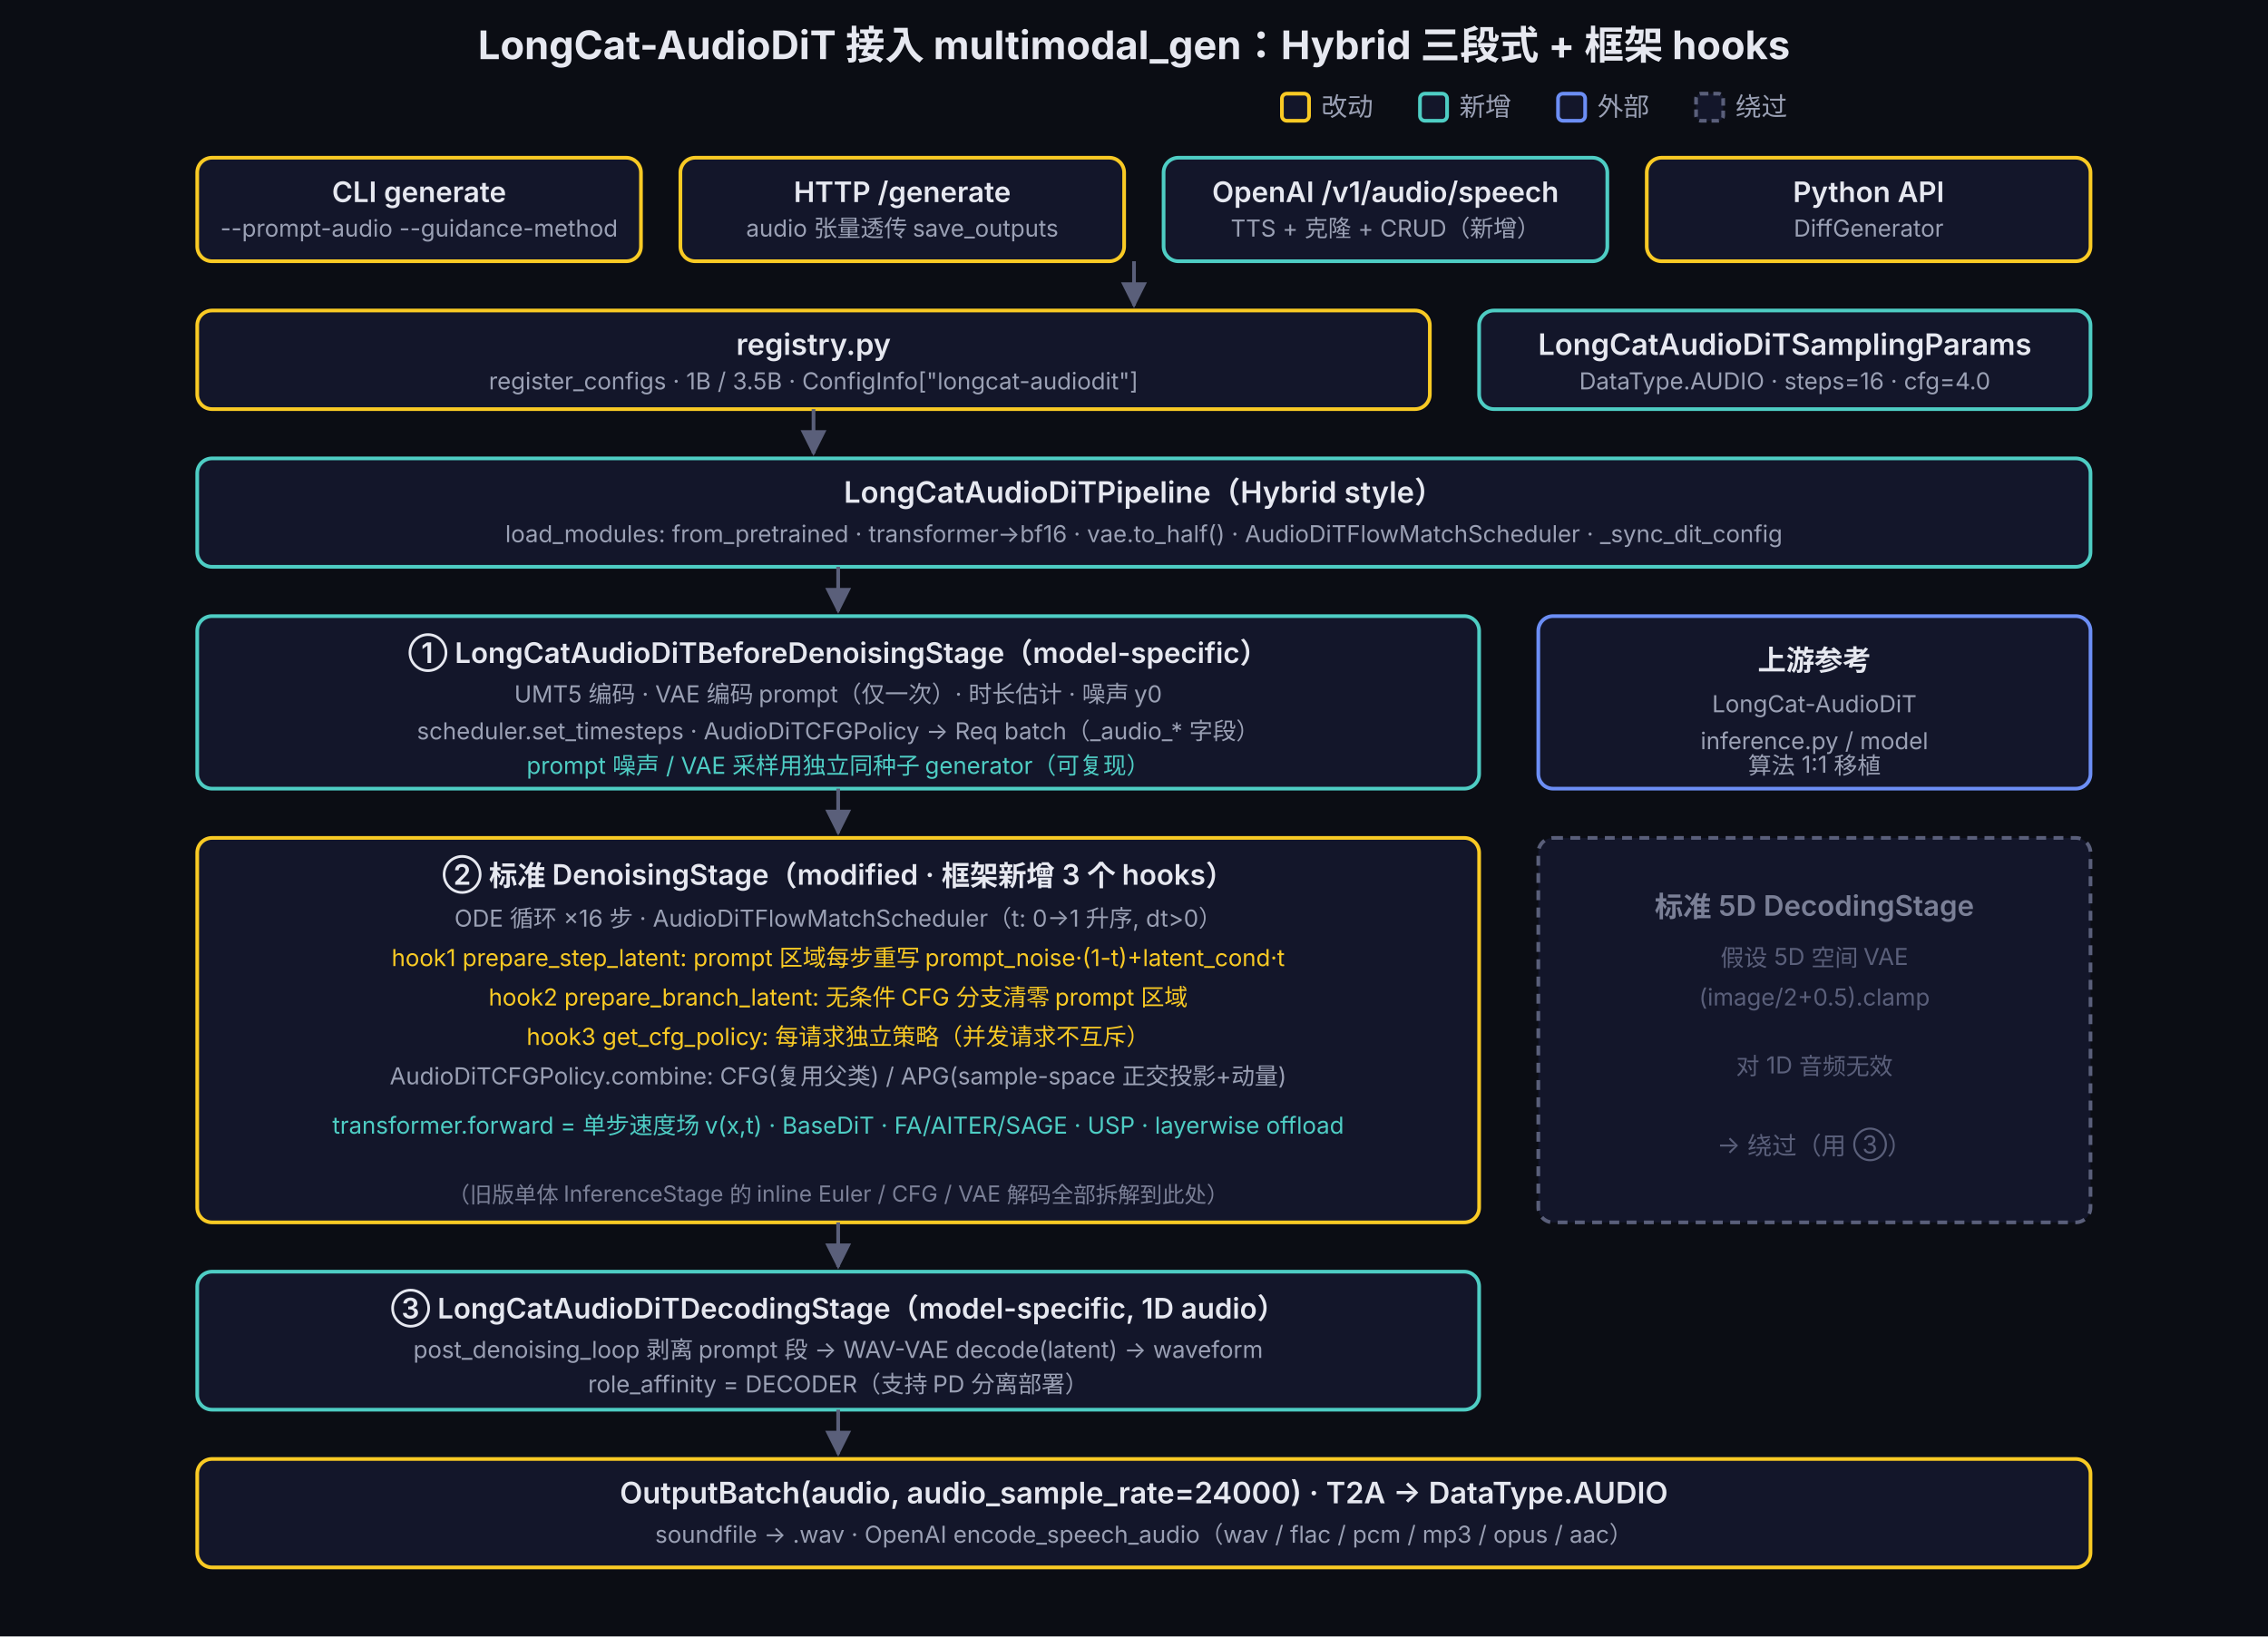
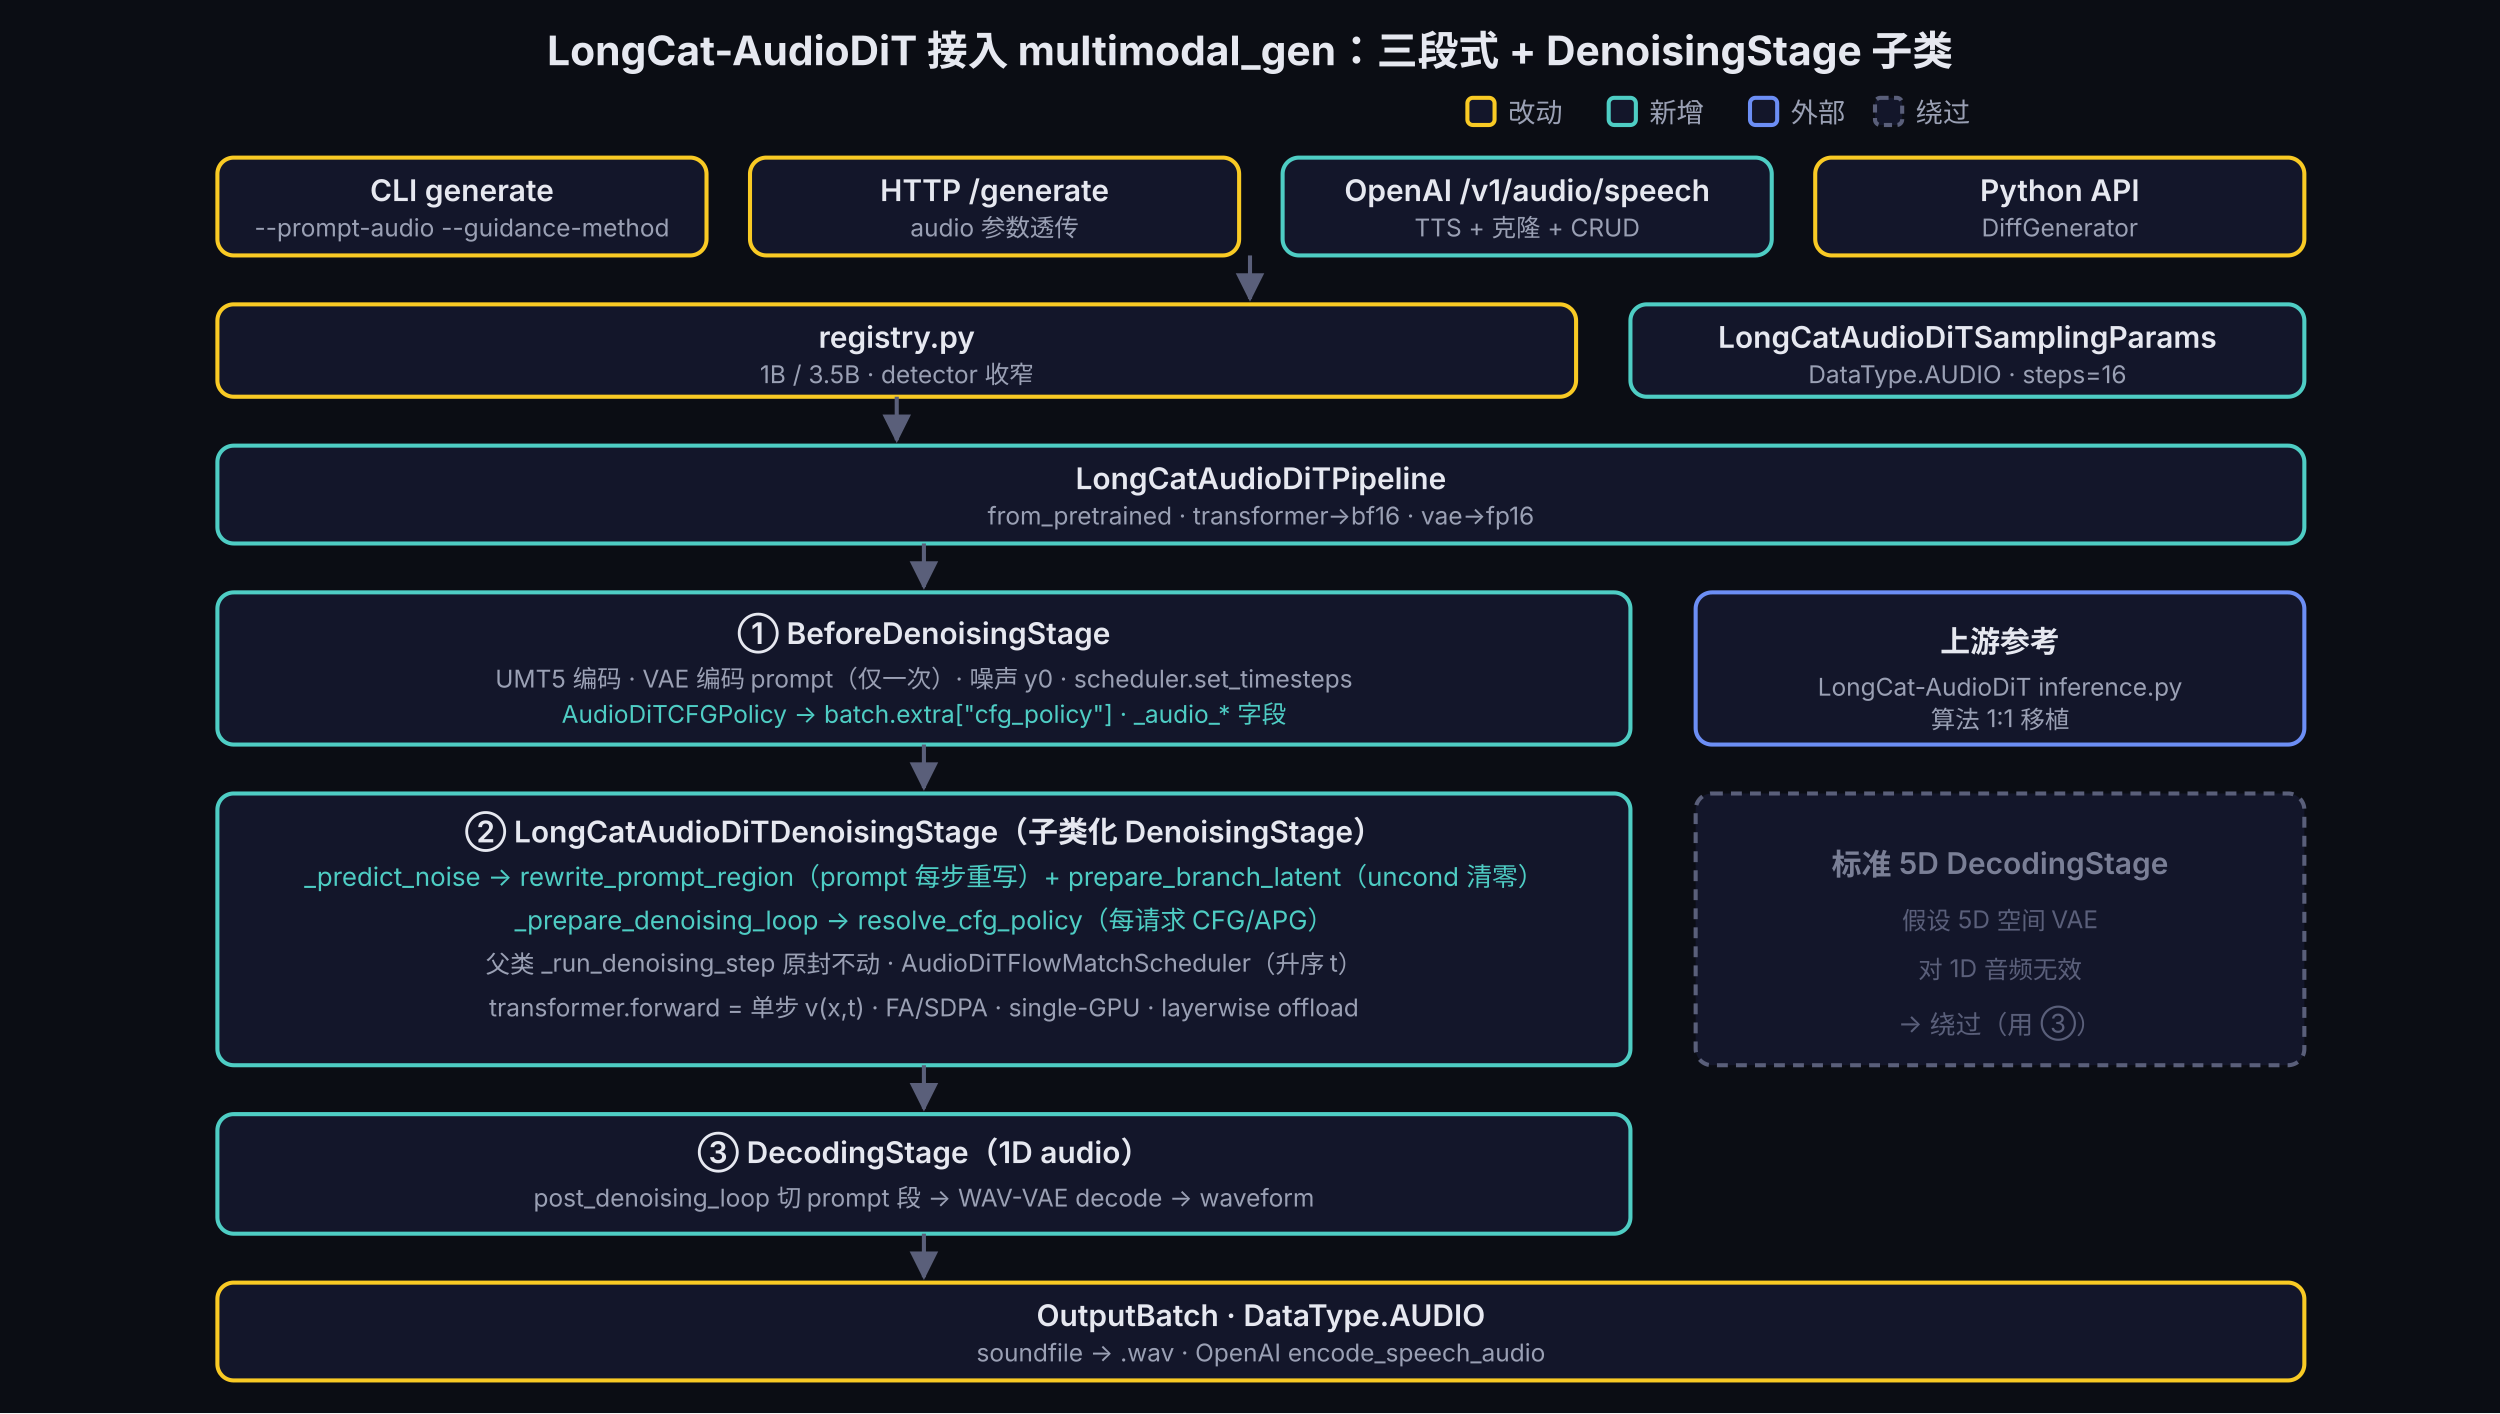
- <svg xmlns="http://www.w3.org/2000/svg" viewBox="0 0 920 664" font-family="system-ui, -apple-system, sans-serif">
+ <svg xmlns="http://www.w3.org/2000/svg" viewBox="0 0 920 520" font-family="system-ui, -apple-system, sans-serif">
  <defs>
    <marker id="arr" viewBox="0 0 10 10" refX="9" refY="5" markerWidth="7" markerHeight="7" orient="auto">
      <path d="M0,0 L10,5 L0,10 z" fill="#5a5f7a" />
    </marker>
  </defs>
-   <rect width="920" height="664" fill="#0b0d14" />
-   <text x="460" y="24" text-anchor="middle" fill="#e6e8f0" font-size="16" font-weight="700">LongCat-AudioDiT 接入 multimodal_gen：Hybrid 三段式 + 框架 hooks</text>
-   <g font-size="10.5" fill="#9aa0b4">
-     <rect x="520" y="38" width="11" height="11" rx="2" fill="#13162a" stroke="#f9ca24" stroke-width="1.5" />
-     <text x="536" y="47">改动</text>
-     <rect x="576" y="38" width="11" height="11" rx="2" fill="#13162a" stroke="#4ecdc4" stroke-width="1.5" />
-     <text x="592" y="47">新增</text>
-     <rect x="632" y="38" width="11" height="11" rx="2" fill="#13162a" stroke="#6c8ef5" stroke-width="1.5" />
-     <text x="648" y="47">外部</text>
-     <rect x="688" y="38" width="11" height="11" rx="2" fill="#13162a" stroke="#5a5f7a" stroke-width="1.5" stroke-dasharray="3,2" />
-     <text x="704" y="47">绕过</text>
+   <rect width="920" height="520" fill="#0b0d14" />
+   <text x="460" y="24" text-anchor="middle" fill="#e6e8f0" font-size="15" font-weight="700">LongCat-AudioDiT 接入 multimodal_gen：三段式 + DenoisingStage 子类</text>
+   <g font-size="10" fill="#9aa0b4">
+     <rect x="540" y="36" width="10" height="10" rx="2" fill="#13162a" stroke="#f9ca24" stroke-width="1.5" />
+     <text x="555" y="45">改动</text>
+     <rect x="592" y="36" width="10" height="10" rx="2" fill="#13162a" stroke="#4ecdc4" stroke-width="1.5" />
+     <text x="607" y="45">新增</text>
+     <rect x="644" y="36" width="10" height="10" rx="2" fill="#13162a" stroke="#6c8ef5" stroke-width="1.5" />
+     <text x="659" y="45">外部</text>
+     <rect x="690" y="36" width="10" height="10" rx="2" fill="#13162a" stroke="#5a5f7a" stroke-width="1.5" stroke-dasharray="3,2" />
+     <text x="705" y="45">绕过</text>
  </g>
  <g>
-     <rect x="80" y="64" width="180" height="42" rx="6" fill="#13162a" stroke="#f9ca24" stroke-width="1.5" />
-     <text x="170" y="82" text-anchor="middle" fill="#e6e8f0" font-size="11.5" font-weight="600">CLI generate</text>
-     <text x="170" y="96" text-anchor="middle" fill="#9aa0b4" font-size="9.5">--prompt-audio --guidance-method</text>
-     <rect x="276" y="64" width="180" height="42" rx="6" fill="#13162a" stroke="#f9ca24" stroke-width="1.5" />
-     <text x="366" y="82" text-anchor="middle" fill="#e6e8f0" font-size="11.5" font-weight="600">HTTP /generate</text>
-     <text x="366" y="96" text-anchor="middle" fill="#9aa0b4" font-size="9.5">audio 张量透传 save_outputs</text>
-     <rect x="472" y="64" width="180" height="42" rx="6" fill="#13162a" stroke="#4ecdc4" stroke-width="1.5" />
-     <text x="562" y="82" text-anchor="middle" fill="#e6e8f0" font-size="11.5" font-weight="600">OpenAI /v1/audio/speech</text>
-     <text x="562" y="96" text-anchor="middle" fill="#9aa0b4" font-size="9.5">TTS + 克隆 + CRUD（新增）</text>
-     <rect x="668" y="64" width="180" height="42" rx="6" fill="#13162a" stroke="#f9ca24" stroke-width="1.5" />
-     <text x="758" y="82" text-anchor="middle" fill="#e6e8f0" font-size="11.5" font-weight="600">Python API</text>
-     <text x="758" y="96" text-anchor="middle" fill="#9aa0b4" font-size="9.5">DiffGenerator</text>
+     <rect x="80" y="58" width="180" height="36" rx="6" fill="#13162a" stroke="#f9ca24" stroke-width="1.5" />
+     <text x="170" y="74" text-anchor="middle" fill="#e6e8f0" font-size="11" font-weight="600">CLI generate</text>
+     <text x="170" y="87" text-anchor="middle" fill="#9aa0b4" font-size="9">--prompt-audio --guidance-method</text>
+     <rect x="276" y="58" width="180" height="36" rx="6" fill="#13162a" stroke="#f9ca24" stroke-width="1.5" />
+     <text x="366" y="74" text-anchor="middle" fill="#e6e8f0" font-size="11" font-weight="600">HTTP /generate</text>
+     <text x="366" y="87" text-anchor="middle" fill="#9aa0b4" font-size="9">audio 参数透传</text>
+     <rect x="472" y="58" width="180" height="36" rx="6" fill="#13162a" stroke="#4ecdc4" stroke-width="1.5" />
+     <text x="562" y="74" text-anchor="middle" fill="#e6e8f0" font-size="11" font-weight="600">OpenAI /v1/audio/speech</text>
+     <text x="562" y="87" text-anchor="middle" fill="#9aa0b4" font-size="9">TTS + 克隆 + CRUD</text>
+     <rect x="668" y="58" width="180" height="36" rx="6" fill="#13162a" stroke="#f9ca24" stroke-width="1.5" />
+     <text x="758" y="74" text-anchor="middle" fill="#e6e8f0" font-size="11" font-weight="600">Python API</text>
+     <text x="758" y="87" text-anchor="middle" fill="#9aa0b4" font-size="9">DiffGenerator</text>
  </g>
-   <line x1="460" y1="106" x2="460" y2="124" stroke="#5a5f7a" stroke-width="1.5" marker-end="url(#arr)" />
-   <rect x="80" y="126" width="500" height="40" rx="6" fill="#13162a" stroke="#f9ca24" stroke-width="1.5" />
-   <text x="330" y="144" text-anchor="middle" fill="#e6e8f0" font-size="12" font-weight="600">registry.py</text>
-   <text x="330" y="158" text-anchor="middle" fill="#9aa0b4" font-size="9.5">register_configs · 1B / 3.5B · ConfigInfo["longcat-audiodit"]</text>
-   <rect x="600" y="126" width="248" height="40" rx="6" fill="#13162a" stroke="#4ecdc4" stroke-width="1.5" />
-   <text x="724" y="144" text-anchor="middle" fill="#e6e8f0" font-size="12" font-weight="600">LongCatAudioDiTSamplingParams</text>
-   <text x="724" y="158" text-anchor="middle" fill="#9aa0b4" font-size="9.5">DataType.AUDIO · steps=16 · cfg=4.0</text>
-   <line x1="330" y1="166" x2="330" y2="184" stroke="#5a5f7a" stroke-width="1.5" marker-end="url(#arr)" />
-   <rect x="80" y="186" width="768" height="44" rx="6" fill="#13162a" stroke="#4ecdc4" stroke-width="1.5" />
-   <text x="464" y="204" text-anchor="middle" fill="#e6e8f0" font-size="12" font-weight="600">LongCatAudioDiTPipeline（Hybrid style）</text>
-   <text x="464" y="220" text-anchor="middle" fill="#9aa0b4" font-size="9.5">load_modules: from_pretrained · transformer→bf16 · vae.to_half() · AudioDiTFlowMatchScheduler · _sync_dit_config</text>
-   <line x1="340" y1="230" x2="340" y2="248" stroke="#5a5f7a" stroke-width="1.5" marker-end="url(#arr)" />
-   <rect x="80" y="250" width="520" height="70" rx="6" fill="#13162a" stroke="#4ecdc4" stroke-width="1.5" />
-   <text x="340" y="269" text-anchor="middle" fill="#e6e8f0" font-size="11.5" font-weight="600">① LongCatAudioDiTBeforeDenoisingStage（model-specific）</text>
-   <text x="340" y="285" text-anchor="middle" fill="#9aa0b4" font-size="9.5">UMT5 编码 · VAE 编码 prompt（仅一次）· 时长估计 · 噪声 y0</text>
-   <text x="340" y="300" text-anchor="middle" fill="#9aa0b4" font-size="9.5">scheduler.set_timesteps · AudioDiTCFGPolicy → Req batch（_audio_* 字段）</text>
-   <text x="340" y="314" text-anchor="middle" fill="#4ecdc4" font-size="9.5">prompt 噪声 / VAE 采样用独立同种子 generator（可复现）</text>
-   <rect x="624" y="250" width="224" height="70" rx="6" fill="#13162a" stroke="#6c8ef5" stroke-width="1.5" />
-   <text x="736" y="272" text-anchor="middle" fill="#e6e8f0" font-size="11.5" font-weight="600">上游参考</text>
-   <text x="736" y="289" text-anchor="middle" fill="#9aa0b4" font-size="9.5">LongCat-AudioDiT</text>
-   <text x="736" y="304" text-anchor="middle" fill="#9aa0b4" font-size="9.5">inference.py / model</text>
-   <text x="736" y="314" text-anchor="middle" fill="#9aa0b4" font-size="9.5">算法 1:1 移植</text>
-   <line x1="340" y1="320" x2="340" y2="338" stroke="#5a5f7a" stroke-width="1.5" marker-end="url(#arr)" />
-   <rect x="80" y="340" width="520" height="156" rx="6" fill="#13162a" stroke="#f9ca24" stroke-width="1.5" />
-   <text x="340" y="359" text-anchor="middle" fill="#e6e8f0" font-size="11.5" font-weight="600">② 标准 DenoisingStage（modified · 框架新增 3 个 hooks）</text>
-   <text x="340" y="376" text-anchor="middle" fill="#9aa0b4" font-size="9.5">ODE 循环 ×16 步 · AudioDiTFlowMatchScheduler（t: 0→1 升序, dt&gt;0）</text>
-   <text x="340" y="392" text-anchor="middle" fill="#f9ca24" font-size="9.5">hook1 prepare_step_latent: prompt 区域每步重写 prompt_noise·(1-t)+latent_cond·t</text>
-   <text x="340" y="408" text-anchor="middle" fill="#f9ca24" font-size="9.5">hook2 prepare_branch_latent: 无条件 CFG 分支清零 prompt 区域</text>
-   <text x="340" y="424" text-anchor="middle" fill="#f9ca24" font-size="9.5">hook3 get_cfg_policy: 每请求独立策略（并发请求不互斥）</text>
-   <text x="340" y="440" text-anchor="middle" fill="#9aa0b4" font-size="9.5">AudioDiTCFGPolicy.combine: CFG(复用父类) / APG(sample-space 正交投影+动量)</text>
-   <text x="340" y="460" text-anchor="middle" fill="#4ecdc4" font-size="9.5">transformer.forward = 单步速度场 v(x,t) · BaseDiT · FA/AITER/SAGE · USP · layerwise offload</text>
-   <text x="340" y="488" text-anchor="middle" fill="#7a7f96" font-size="9">（旧版单体 InferenceStage 的 inline Euler / CFG / VAE 解码全部拆解到此处）</text>
-   <rect x="624" y="340" width="224" height="156" rx="6" fill="#13162a" stroke="#5a5f7a" stroke-width="1.5" stroke-dasharray="4,3" />
-   <text x="736" y="372" text-anchor="middle" fill="#7a7f96" font-size="11.5" font-weight="600">标准 5D DecodingStage</text>
-   <text x="736" y="392" text-anchor="middle" fill="#5a5f7a" font-size="9.5">假设 5D 空间 VAE</text>
-   <text x="736" y="408" text-anchor="middle" fill="#5a5f7a" font-size="9.5">(image/2+0.5).clamp</text>
-   <text x="736" y="436" text-anchor="middle" fill="#5a5f7a" font-size="9.5">对 1D 音频无效</text>
-   <text x="736" y="468" text-anchor="middle" fill="#5a5f7a" font-size="10">→ 绕过（用 ③）</text>
-   <line x1="340" y1="496" x2="340" y2="514" stroke="#5a5f7a" stroke-width="1.5" marker-end="url(#arr)" />
-   <rect x="80" y="516" width="520" height="56" rx="6" fill="#13162a" stroke="#4ecdc4" stroke-width="1.5" />
-   <text x="340" y="535" text-anchor="middle" fill="#e6e8f0" font-size="11.5" font-weight="600">③ LongCatAudioDiTDecodingStage（model-specific, 1D audio）</text>
-   <text x="340" y="551" text-anchor="middle" fill="#9aa0b4" font-size="9.5">post_denoising_loop 剥离 prompt 段 → WAV-VAE decode(latent) → waveform</text>
-   <text x="340" y="565" text-anchor="middle" fill="#9aa0b4" font-size="9.5">role_affinity = DECODER（支持 PD 分离部署）</text>
-   <line x1="340" y1="572" x2="340" y2="590" stroke="#5a5f7a" stroke-width="1.5" marker-end="url(#arr)" />
-   <rect x="80" y="592" width="768" height="44" rx="6" fill="#13162a" stroke="#f9ca24" stroke-width="1.5" />
-   <text x="464" y="610" text-anchor="middle" fill="#e6e8f0" font-size="12" font-weight="600">OutputBatch(audio, audio_sample_rate=24000) · T2A → DataType.AUDIO</text>
-   <text x="464" y="626" text-anchor="middle" fill="#9aa0b4" font-size="9.5">soundfile → .wav · OpenAI encode_speech_audio（wav / flac / pcm / mp3 / opus / aac）</text>
+   <line x1="460" y1="94" x2="460" y2="110" stroke="#5a5f7a" stroke-width="1.5" marker-end="url(#arr)" />
+   <rect x="80" y="112" width="500" height="34" rx="6" fill="#13162a" stroke="#f9ca24" stroke-width="1.5" />
+   <text x="330" y="128" text-anchor="middle" fill="#e6e8f0" font-size="11" font-weight="600">registry.py</text>
+   <text x="330" y="141" text-anchor="middle" fill="#9aa0b4" font-size="9">1B / 3.5B · detector 收窄</text>
+   <rect x="600" y="112" width="248" height="34" rx="6" fill="#13162a" stroke="#4ecdc4" stroke-width="1.5" />
+   <text x="724" y="128" text-anchor="middle" fill="#e6e8f0" font-size="11" font-weight="600">LongCatAudioDiTSamplingParams</text>
+   <text x="724" y="141" text-anchor="middle" fill="#9aa0b4" font-size="9">DataType.AUDIO · steps=16</text>
+   <line x1="330" y1="146" x2="330" y2="162" stroke="#5a5f7a" stroke-width="1.5" marker-end="url(#arr)" />
+   <rect x="80" y="164" width="768" height="36" rx="6" fill="#13162a" stroke="#4ecdc4" stroke-width="1.5" />
+   <text x="464" y="180" text-anchor="middle" fill="#e6e8f0" font-size="11" font-weight="600">LongCatAudioDiTPipeline</text>
+   <text x="464" y="193" text-anchor="middle" fill="#9aa0b4" font-size="9">from_pretrained · transformer→bf16 · vae→fp16</text>
+   <line x1="340" y1="200" x2="340" y2="216" stroke="#5a5f7a" stroke-width="1.5" marker-end="url(#arr)" />
+   <rect x="80" y="218" width="520" height="56" rx="6" fill="#13162a" stroke="#4ecdc4" stroke-width="1.5" />
+   <text x="340" y="237" text-anchor="middle" fill="#e6e8f0" font-size="11" font-weight="600">① BeforeDenoisingStage</text>
+   <text x="340" y="253" text-anchor="middle" fill="#9aa0b4" font-size="9">UMT5 编码 · VAE 编码 prompt（仅一次）· 噪声 y0 · scheduler.set_timesteps</text>
+   <text x="340" y="266" text-anchor="middle" fill="#4ecdc4" font-size="9">AudioDiTCFGPolicy → batch.extra["cfg_policy"] · _audio_* 字段</text>
+   <rect x="624" y="218" width="224" height="56" rx="6" fill="#13162a" stroke="#6c8ef5" stroke-width="1.5" />
+   <text x="736" y="240" text-anchor="middle" fill="#e6e8f0" font-size="11" font-weight="600">上游参考</text>
+   <text x="736" y="256" text-anchor="middle" fill="#9aa0b4" font-size="9">LongCat-AudioDiT inference.py</text>
+   <text x="736" y="268" text-anchor="middle" fill="#9aa0b4" font-size="9">算法 1:1 移植</text>
+   <line x1="340" y1="274" x2="340" y2="290" stroke="#5a5f7a" stroke-width="1.5" marker-end="url(#arr)" />
+   <rect x="80" y="292" width="520" height="100" rx="6" fill="#13162a" stroke="#4ecdc4" stroke-width="1.5" />
+   <text x="340" y="310" text-anchor="middle" fill="#e6e8f0" font-size="11" font-weight="600">② LongCatAudioDiTDenoisingStage（子类化 DenoisingStage）</text>
+   <text x="340" y="326" text-anchor="middle" fill="#4ecdc4" font-size="9.5">_predict_noise → rewrite_prompt_region（prompt 每步重写）+ prepare_branch_latent（uncond 清零）</text>
+   <text x="340" y="342" text-anchor="middle" fill="#4ecdc4" font-size="9.5">_prepare_denoising_loop → resolve_cfg_policy（每请求 CFG/APG）</text>
+   <text x="340" y="358" text-anchor="middle" fill="#9aa0b4" font-size="9">父类 _run_denoising_step 原封不动 · AudioDiTFlowMatchScheduler（升序 t）</text>
+   <text x="340" y="374" text-anchor="middle" fill="#9aa0b4" font-size="9">transformer.forward = 单步 v(x,t) · FA/SDPA · single-GPU · layerwise offload</text>
+   <rect x="624" y="292" width="224" height="100" rx="6" fill="#13162a" stroke="#5a5f7a" stroke-width="1.5" stroke-dasharray="4,3" />
+   <text x="736" y="322" text-anchor="middle" fill="#7a7f96" font-size="11" font-weight="600">标准 5D DecodingStage</text>
+   <text x="736" y="342" text-anchor="middle" fill="#5a5f7a" font-size="9">假设 5D 空间 VAE</text>
+   <text x="736" y="360" text-anchor="middle" fill="#5a5f7a" font-size="9">对 1D 音频无效</text>
+   <text x="736" y="380" text-anchor="middle" fill="#5a5f7a" font-size="9.5">→ 绕过（用 ③）</text>
+   <line x1="340" y1="392" x2="340" y2="408" stroke="#5a5f7a" stroke-width="1.5" marker-end="url(#arr)" />
+   <rect x="80" y="410" width="520" height="44" rx="6" fill="#13162a" stroke="#4ecdc4" stroke-width="1.5" />
+   <text x="340" y="428" text-anchor="middle" fill="#e6e8f0" font-size="11" font-weight="600">③ DecodingStage（1D audio）</text>
+   <text x="340" y="444" text-anchor="middle" fill="#9aa0b4" font-size="9">post_denoising_loop 切 prompt 段 → WAV-VAE decode → waveform</text>
+   <line x1="340" y1="454" x2="340" y2="470" stroke="#5a5f7a" stroke-width="1.5" marker-end="url(#arr)" />
+   <rect x="80" y="472" width="768" height="36" rx="6" fill="#13162a" stroke="#f9ca24" stroke-width="1.5" />
+   <text x="464" y="488" text-anchor="middle" fill="#e6e8f0" font-size="11" font-weight="600">OutputBatch · DataType.AUDIO</text>
+   <text x="464" y="501" text-anchor="middle" fill="#9aa0b4" font-size="9">soundfile → .wav · OpenAI encode_speech_audio</text>
</svg>
